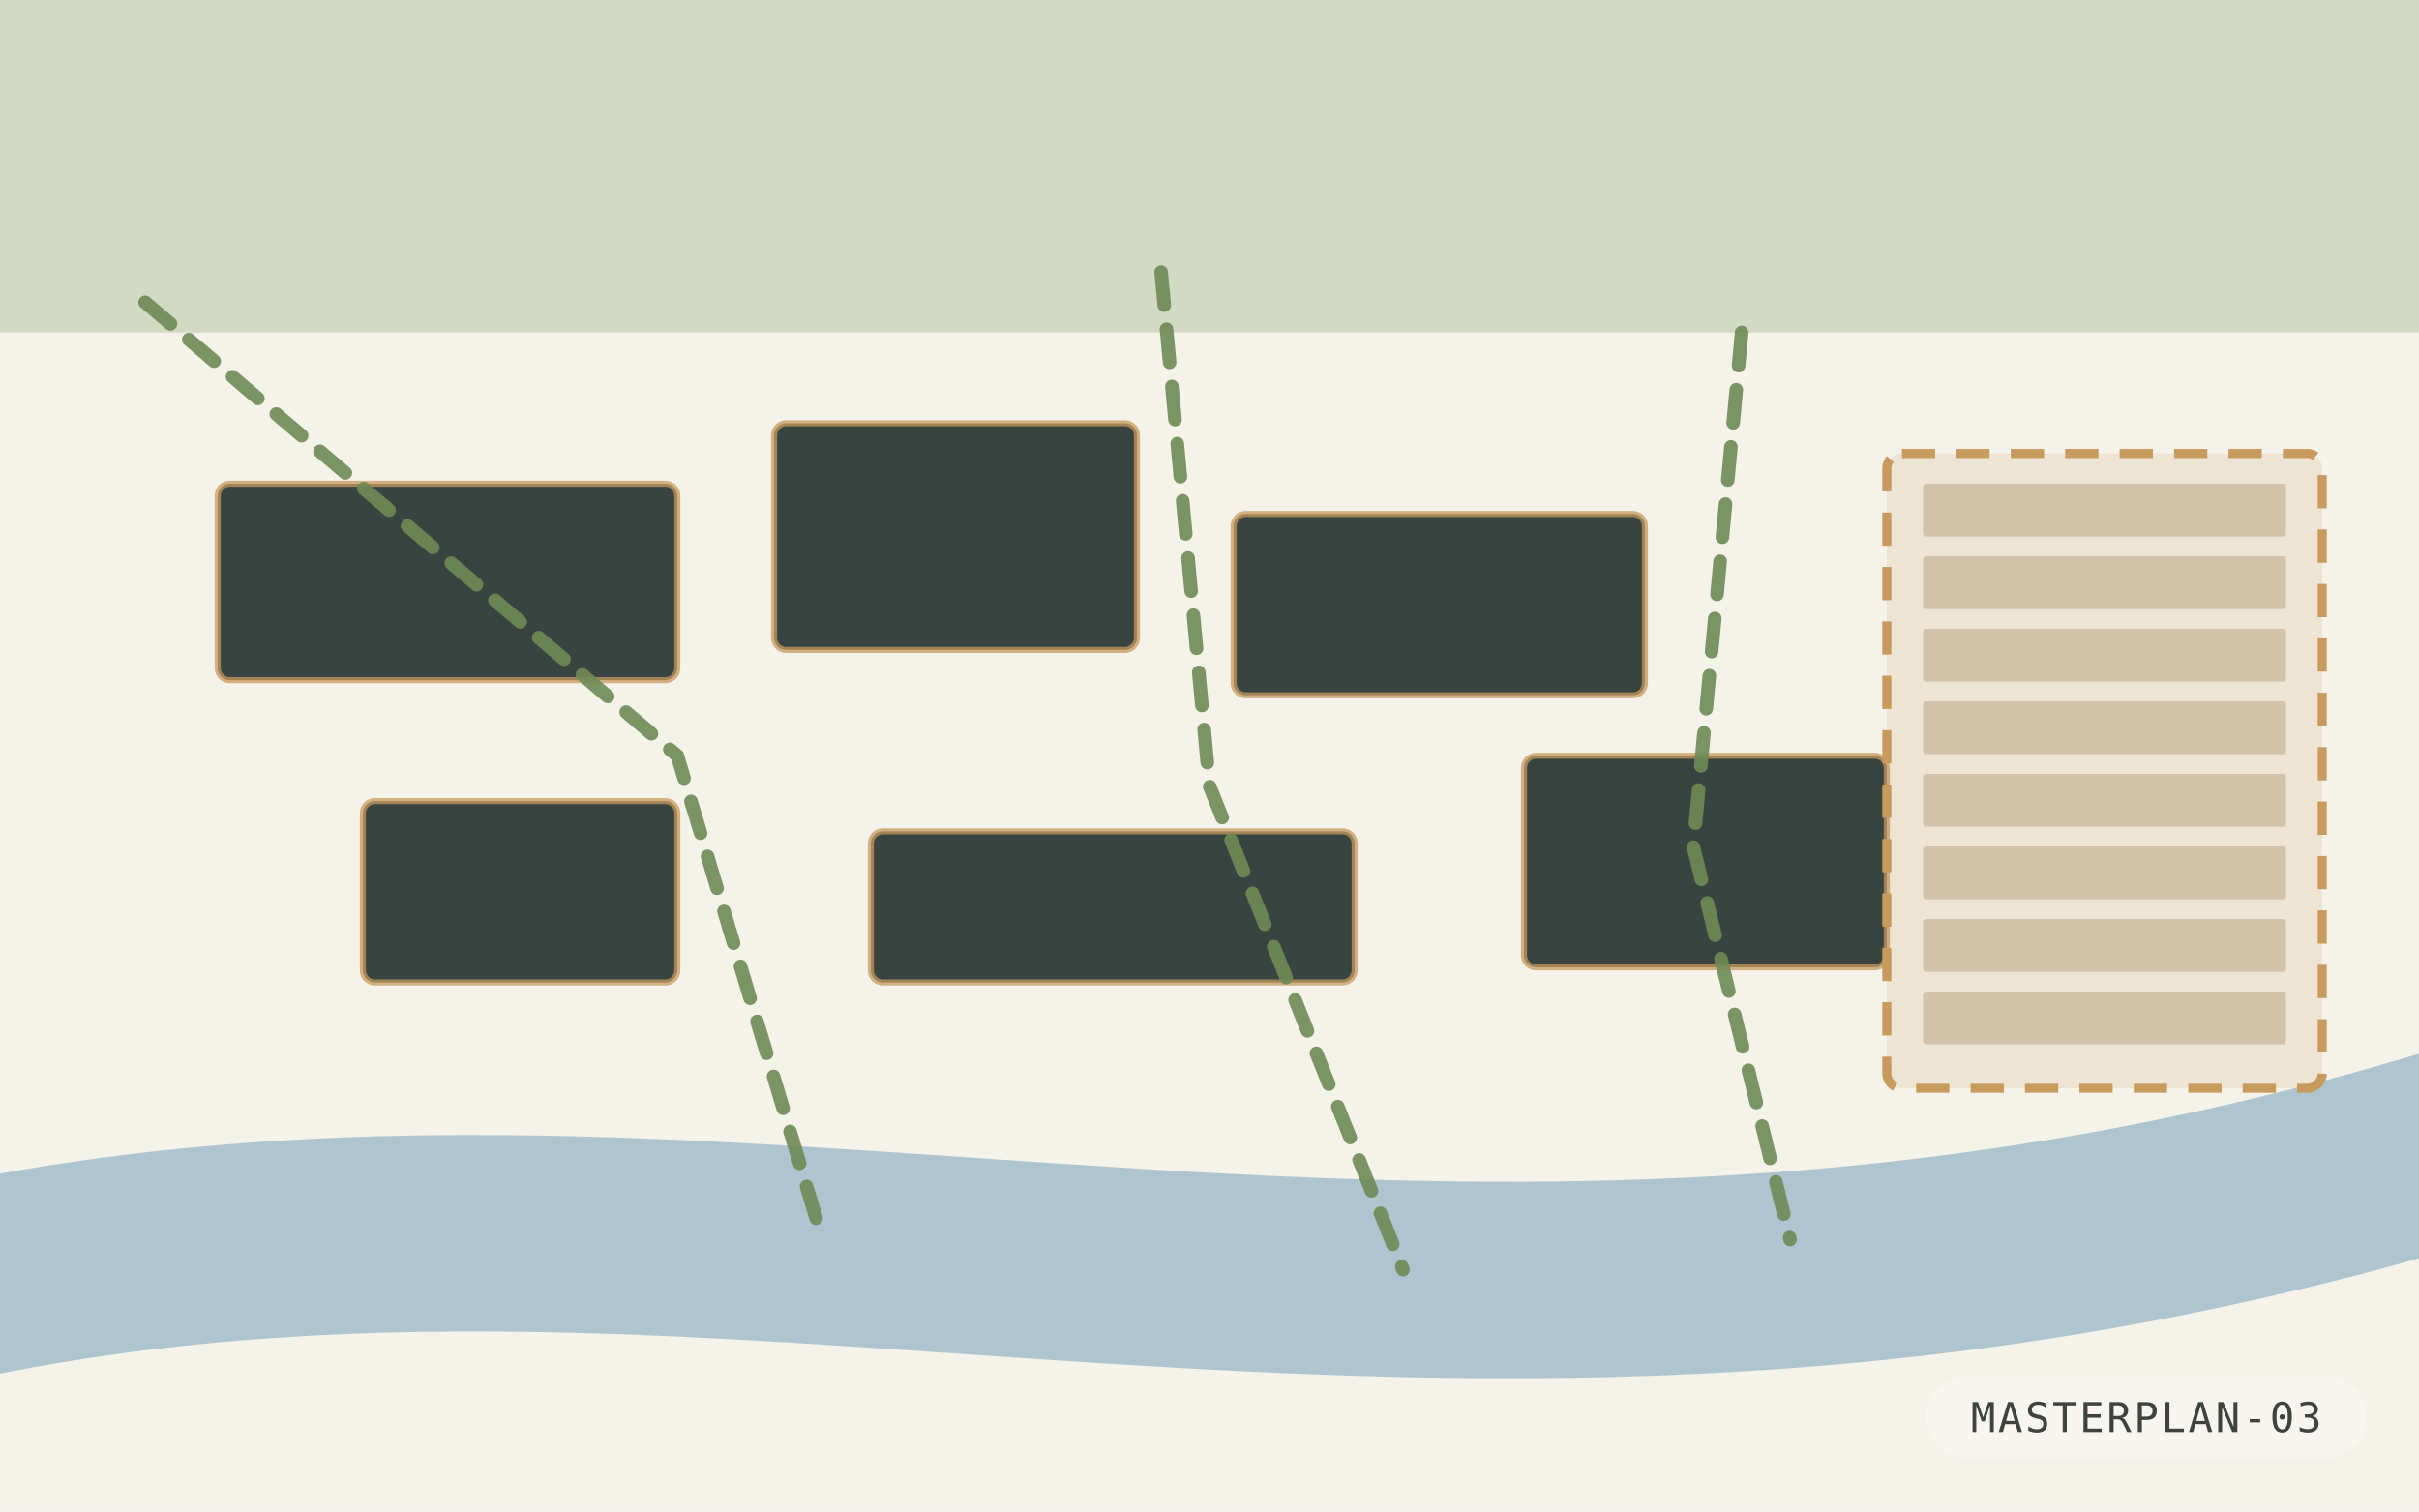
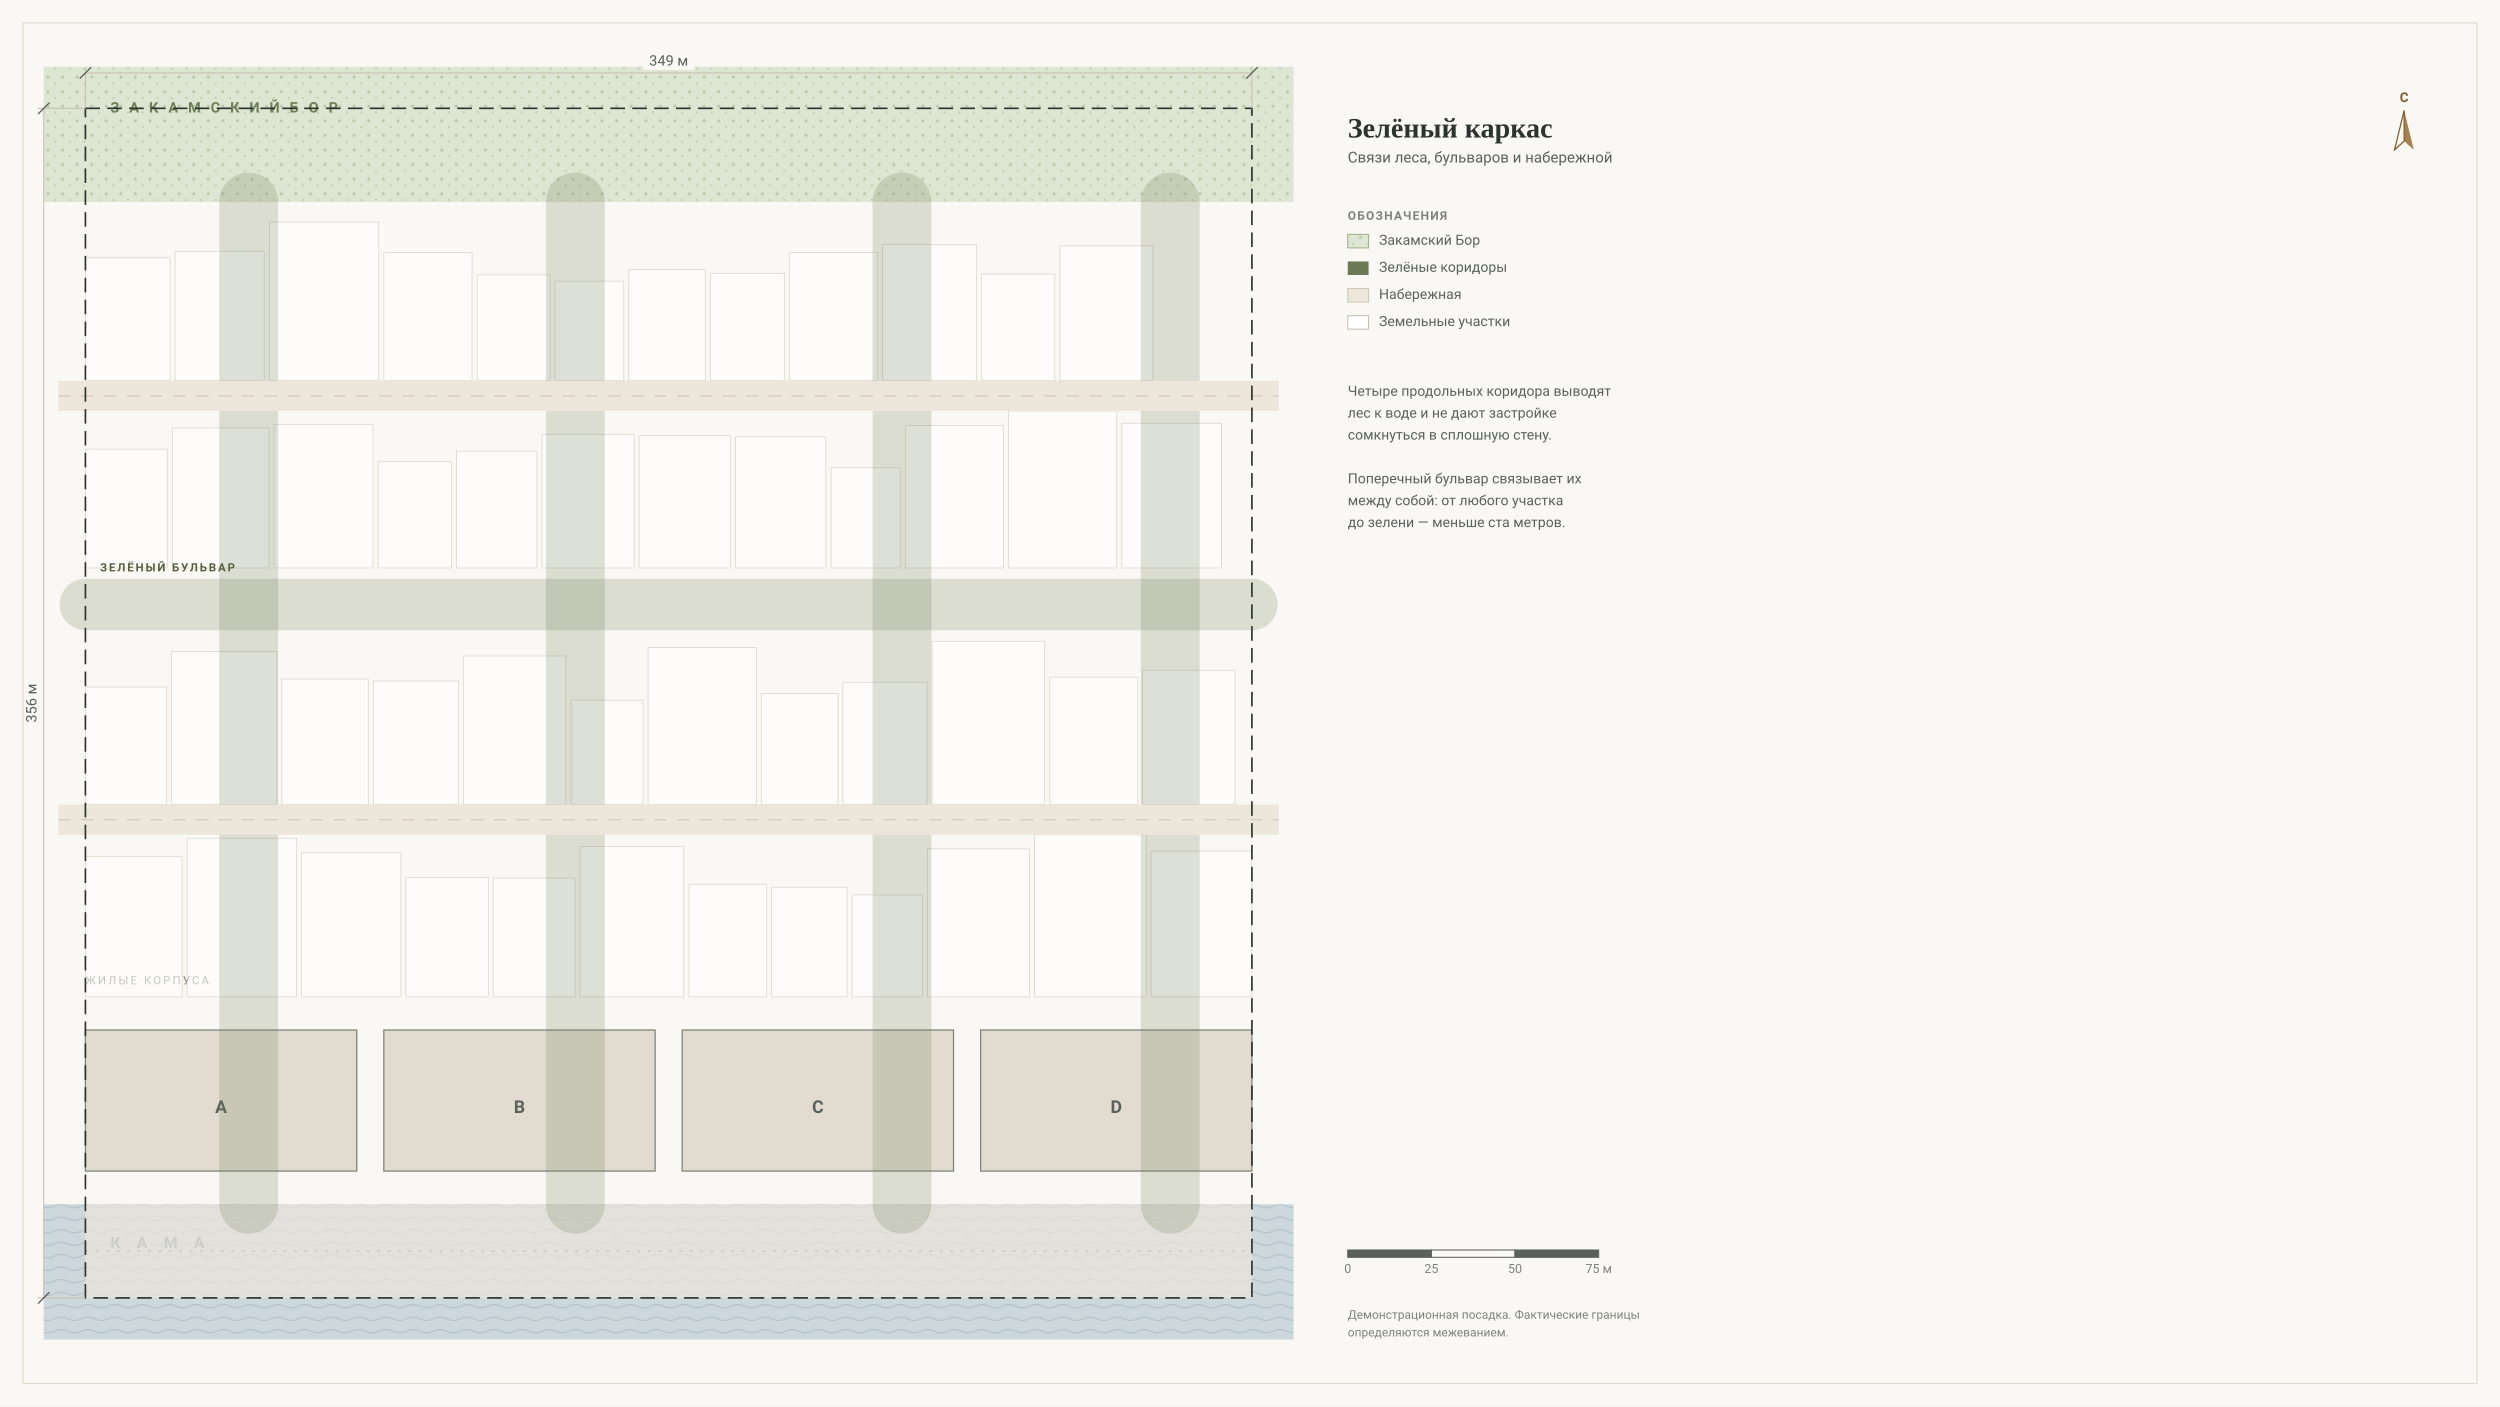
- <svg xmlns="http://www.w3.org/2000/svg" viewBox="0 0 1600 1000" width="1600" height="1000" role="img" aria-label="Схема зелёных коридоров" preserveAspectRatio="xMidYMid slice">
-   <rect width="1600" height="1000" fill="#F5F2EA" />
-   <rect width="1600" height="220.0" fill="#CBD6BC" opacity="0.85" />
-   <path d="M -80.0 860.0 C 480.0 720.0, 960.0 980.0, 1680.0 740.0" fill="none" stroke="#A6C0CC" stroke-width="130.0" opacity="0.9" />
-   <rect x="144.0" y="320.0" width="304.0" height="130.0" rx="8.0" fill="#25302E" opacity="0.9" />
-   <rect x="144.0" y="320.0" width="304.0" height="130.0" rx="8.0" fill="none" stroke="#C79A5E" stroke-width="4.0" opacity="0.75" />
-   <rect x="512.0" y="280.0" width="240.0" height="150.0" rx="8.0" fill="#25302E" opacity="0.9" />
-   <rect x="512.0" y="280.0" width="240.0" height="150.0" rx="8.0" fill="none" stroke="#C79A5E" stroke-width="4.0" opacity="0.75" />
-   <rect x="816.0" y="340.0" width="272.0" height="120.0" rx="8.0" fill="#25302E" opacity="0.9" />
-   <rect x="816.0" y="340.0" width="272.0" height="120.0" rx="8.0" fill="none" stroke="#C79A5E" stroke-width="4.0" opacity="0.75" />
-   <rect x="240.0" y="530.0" width="208.0" height="120.0" rx="8.0" fill="#25302E" opacity="0.9" />
-   <rect x="240.0" y="530.0" width="208.0" height="120.0" rx="8.0" fill="none" stroke="#C79A5E" stroke-width="4.0" opacity="0.75" />
-   <rect x="576.0" y="550.0" width="320.0" height="100.0" rx="8.0" fill="#25302E" opacity="0.9" />
-   <rect x="576.0" y="550.0" width="320.0" height="100.0" rx="8.0" fill="none" stroke="#C79A5E" stroke-width="4.0" opacity="0.75" />
-   <rect x="1008.0" y="500.0" width="240.0" height="140.0" rx="8.0" fill="#25302E" opacity="0.9" />
-   <rect x="1008.0" y="500.0" width="240.0" height="140.0" rx="8.0" fill="none" stroke="#C79A5E" stroke-width="4.0" opacity="0.75" />
-   <rect x="1248.0" y="300.0" width="288.0" height="420.0" rx="10.0" fill="#C79A5E" fill-opacity="0.16" stroke="#C79A5E" stroke-width="6.0" stroke-dasharray="22.0 14.0" />
-   <rect x="1272.0" y="320.0" width="240.0" height="35.0" fill="#8A6A3E" opacity="0.28" rx="2" />
-   <rect x="1272.0" y="368.0" width="240.0" height="35.0" fill="#8A6A3E" opacity="0.28" rx="2" />
-   <rect x="1272.0" y="416.0" width="240.0" height="35.0" fill="#8A6A3E" opacity="0.28" rx="2" />
-   <rect x="1272.0" y="464.0" width="240.0" height="35.0" fill="#8A6A3E" opacity="0.28" rx="2" />
-   <rect x="1272.0" y="512.0" width="240.0" height="35.0" fill="#8A6A3E" opacity="0.28" rx="2" />
-   <rect x="1272.0" y="560.0" width="240.0" height="35.0" fill="#8A6A3E" opacity="0.28" rx="2" />
-   <rect x="1272.0" y="608.0" width="240.0" height="35.0" fill="#8A6A3E" opacity="0.28" rx="2" />
-   <rect x="1272.0" y="656.0" width="240.0" height="35.0" fill="#8A6A3E" opacity="0.28" rx="2" />
-   <g stroke="#6E8A55" stroke-width="9.0" stroke-dasharray="22.0 16.0" opacity="0.9" fill="none" stroke-linecap="round">
-     <path d="M 96.0 200.0 L 448.0 500.0 L 544.0 820.0" />
-     <path d="M 768.0 180.0 L 800.0 520.0 L 928.0 840.0" />
-     <path d="M 1152.0 220.0 L 1120.0 560.0 L 1184.0 820.0" />
+ <svg xmlns="http://www.w3.org/2000/svg" viewBox="0 0 2400 1350" width="2400" height="1350" role="img" aria-label="Схема зелёного каркаса: коридоры от Закамского Бора к набережной" font-family="'TT Commons Pro',-apple-system,BlinkMacSystemFont,'Segoe UI',Roboto,'Helvetica Neue',Arial,sans-serif">
+   <defs>
+     <pattern id="h-build" patternUnits="userSpaceOnUse" width="9" height="9" patternTransform="rotate(45)">
+       <line x1="0" y1="0" x2="0" y2="9" stroke="#a8814f" stroke-width="1.1" opacity=".5" />
+     </pattern>
+     <pattern id="h-sold" patternUnits="userSpaceOnUse" width="7" height="7" patternTransform="rotate(45)">
+       <line x1="0" y1="0" x2="0" y2="7" stroke="#7c8279" stroke-width="1" opacity=".45" />
+     </pattern>
+     <pattern id="h-forest" patternUnits="userSpaceOnUse" width="14" height="14">
+       <circle cx="4" cy="4" r="1.5" fill="#9fb188" opacity=".55" />
+       <circle cx="11" cy="10" r="1.1" fill="#9fb188" opacity=".4" />
+     </pattern>
+     <pattern id="h-water" patternUnits="userSpaceOnUse" width="26" height="12">
+       <path d="M0 6q6.5 -3 13 0t13 0" fill="none" stroke="#7d939b" stroke-width="1" opacity=".35" />
+     </pattern>
+   </defs>
+   <rect width="2400" height="1350" fill="#faf8f4" />
+   <rect x="42" y="1156.079" width="1199.841" height="129.921" fill="#ccd8dc" />
+   <rect x="42" y="1156.079" width="1199.841" height="129.921" fill="url(#h-water)" />
+   <text x="106" y="1198.079" font-size="15" fill="#7d939b" text-anchor="start" font-weight="600" letter-spacing="6">К А М А</text>
+   <rect x="42" y="64" width="1199.841" height="129.921" fill="#dde6d2" />
+   <rect x="42" y="64" width="1199.841" height="129.921" fill="url(#h-forest)" />
+   <text x="106" y="108" font-size="14" fill="#6f7f58" text-anchor="start" font-weight="600" letter-spacing="3">З А К А М С К И Й   Б О Р</text>
+   <rect x="82" y="1156.079" width="1119.841" height="89.921" fill="#ece6db" opacity=".7" />
+   <path d="M82 1201.039 L1201.841 1201.039" stroke="#cfc6b6" stroke-width="1.4" stroke-dasharray="3 7" />
+   <rect x="82" y="988.825" width="260.46" height="135.396" fill="#e2dcd0" stroke="#7c8279" stroke-width="1.2" />
+   <text x="212.23" y="1068.47" font-size="17" fill="#5a615a" text-anchor="middle" font-weight="700">A</text>
+   <rect x="368.46" y="988.825" width="260.46" height="135.396" fill="#e2dcd0" stroke="#7c8279" stroke-width="1.2" />
+   <text x="498.69" y="1068.47" font-size="17" fill="#5a615a" text-anchor="middle" font-weight="700">B</text>
+   <rect x="654.92" y="988.825" width="260.46" height="135.396" fill="#e2dcd0" stroke="#7c8279" stroke-width="1.2" />
+   <text x="785.151" y="1068.47" font-size="17" fill="#5a615a" text-anchor="middle" font-weight="700">C</text>
+   <rect x="941.381" y="988.825" width="260.46" height="135.396" fill="#e2dcd0" stroke="#7c8279" stroke-width="1.2" />
+   <text x="1071.611" y="1068.47" font-size="17" fill="#5a615a" text-anchor="middle" font-weight="700">D</text>
+   <text x="82" y="944.967" font-size="11" fill="#7c8279" text-anchor="start" font-weight="400" letter-spacing="2">ЖИЛЫЕ КОРПУСА</text>
+   <rect x="82" y="822.471" width="92.779" height="134.497" fill="#ffffff" opacity=".55" stroke="#c6bfb1" stroke-width=".8" />
+   <rect x="179.629" y="804.744" width="105.015" height="152.224" fill="#ffffff" opacity=".55" stroke="#c6bfb1" stroke-width=".8" />
+   <rect x="289.461" y="818.617" width="95.413" height="138.35" fill="#ffffff" opacity=".55" stroke="#c6bfb1" stroke-width=".8" />
+   <rect x="389.659" y="842.286" width="79.131" height="114.682" fill="#ffffff" opacity=".55" stroke="#c6bfb1" stroke-width=".8" />
+   <rect x="473.479" y="842.896" width="78.649" height="114.072" fill="#ffffff" opacity=".55" stroke="#c6bfb1" stroke-width=".8" />
+   <rect x="556.977" y="812.772" width="99.427" height="144.195" fill="#ffffff" opacity=".55" stroke="#c6bfb1" stroke-width=".8" />
+   <rect x="661.35" y="848.933" width="74.474" height="108.034" fill="#ffffff" opacity=".55" stroke="#c6bfb1" stroke-width=".8" />
+   <rect x="740.673" y="851.76" width="72.547" height="105.208" fill="#ffffff" opacity=".55" stroke="#c6bfb1" stroke-width=".8" />
+   <rect x="818.07" y="859.146" width="67.473" height="97.821" fill="#ffffff" opacity=".55" stroke="#c6bfb1" stroke-width=".8" />
+   <rect x="890.328" y="814.86" width="97.982" height="142.108" fill="#ffffff" opacity=".55" stroke="#c6bfb1" stroke-width=".8" />
+   <rect x="993.095" y="801.339" width="107.36" height="155.628" fill="#ffffff" opacity=".55" stroke="#c6bfb1" stroke-width=".8" />
+   <rect x="1105.175" y="817.011" width="96.537" height="139.956" fill="#ffffff" opacity=".55" stroke="#c6bfb1" stroke-width=".8" />
+   <rect x="82" y="659.553" width="77.75" height="112.755" fill="#ffffff" opacity=".55" stroke="#c6bfb1" stroke-width=".8" />
+   <rect x="164.535" y="625.543" width="101.194" height="146.764" fill="#ffffff" opacity=".55" stroke="#c6bfb1" stroke-width=".8" />
+   <rect x="270.513" y="651.845" width="83.049" height="120.462" fill="#ffffff" opacity=".55" stroke="#c6bfb1" stroke-width=".8" />
+   <rect x="358.508" y="653.74" width="81.764" height="118.568" fill="#ffffff" opacity=".55" stroke="#c6bfb1" stroke-width=".8" />
+   <rect x="444.897" y="629.718" width="98.367" height="142.589" fill="#ffffff" opacity=".55" stroke="#c6bfb1" stroke-width=".8" />
+   <rect x="548.306" y="672.238" width="69.047" height="100.07" fill="#ffffff" opacity=".55" stroke="#c6bfb1" stroke-width=".8" />
+   <rect x="622.17" y="621.561" width="103.988" height="150.747" fill="#ffffff" opacity=".55" stroke="#c6bfb1" stroke-width=".8" />
+   <rect x="731.039" y="665.687" width="73.511" height="106.621" fill="#ffffff" opacity=".55" stroke="#c6bfb1" stroke-width=".8" />
+   <rect x="809.078" y="655.025" width="80.897" height="117.283" fill="#ffffff" opacity=".55" stroke="#c6bfb1" stroke-width=".8" />
+   <rect x="894.824" y="615.684" width="108.002" height="156.624" fill="#ffffff" opacity=".55" stroke="#c6bfb1" stroke-width=".8" />
+   <rect x="1007.868" y="650.015" width="84.333" height="122.293" fill="#ffffff" opacity=".55" stroke="#c6bfb1" stroke-width=".8" />
+   <rect x="1096.826" y="643.463" width="88.861" height="128.844" fill="#ffffff" opacity=".55" stroke="#c6bfb1" stroke-width=".8" />
+   <rect x="82" y="431.185" width="78.649" height="114.072" fill="#ffffff" opacity=".55" stroke="#c6bfb1" stroke-width=".8" />
+   <rect x="165.498" y="410.76" width="92.779" height="134.497" fill="#ffffff" opacity=".55" stroke="#c6bfb1" stroke-width=".8" />
+   <rect x="263.127" y="407.42" width="95.028" height="137.836" fill="#ffffff" opacity=".55" stroke="#c6bfb1" stroke-width=".8" />
+   <rect x="363.004" y="442.939" width="70.556" height="102.318" fill="#ffffff" opacity=".55" stroke="#c6bfb1" stroke-width=".8" />
+   <rect x="438.152" y="433.176" width="77.3" height="112.08" fill="#ffffff" opacity=".55" stroke="#c6bfb1" stroke-width=".8" />
+   <rect x="520.366" y="416.99" width="88.444" height="128.266" fill="#ffffff" opacity=".55" stroke="#c6bfb1" stroke-width=".8" />
+   <rect x="613.499" y="418.178" width="87.641" height="127.078" fill="#ffffff" opacity=".55" stroke="#c6bfb1" stroke-width=".8" />
+   <rect x="705.989" y="419.367" width="86.838" height="125.89" fill="#ffffff" opacity=".55" stroke="#c6bfb1" stroke-width=".8" />
+   <rect x="797.837" y="448.976" width="66.413" height="96.28" fill="#ffffff" opacity=".55" stroke="#c6bfb1" stroke-width=".8" />
+   <rect x="869.132" y="408.544" width="94.289" height="136.712" fill="#ffffff" opacity=".55" stroke="#c6bfb1" stroke-width=".8" />
+   <rect x="968.046" y="394.51" width="103.988" height="150.747" fill="#ffffff" opacity=".55" stroke="#c6bfb1" stroke-width=".8" />
+   <rect x="1076.915" y="406.36" width="95.798" height="138.896" fill="#ffffff" opacity=".55" stroke="#c6bfb1" stroke-width=".8" />
+   <rect x="82" y="247.489" width="81.347" height="117.925" fill="#ffffff" opacity=".55" stroke="#c6bfb1" stroke-width=".8" />
+   <rect x="168.067" y="241.29" width="85.586" height="124.123" fill="#ffffff" opacity=".55" stroke="#c6bfb1" stroke-width=".8" />
+   <rect x="258.631" y="213.19" width="105.015" height="152.224" fill="#ffffff" opacity=".55" stroke="#c6bfb1" stroke-width=".8" />
+   <rect x="368.463" y="242.511" width="84.751" height="122.903" fill="#ffffff" opacity=".55" stroke="#c6bfb1" stroke-width=".8" />
+   <rect x="458.064" y="263.803" width="70.042" height="101.611" fill="#ffffff" opacity=".55" stroke="#c6bfb1" stroke-width=".8" />
+   <rect x="532.891" y="269.905" width="65.867" height="95.509" fill="#ffffff" opacity=".55" stroke="#c6bfb1" stroke-width=".8" />
+   <rect x="603.543" y="258.793" width="73.511" height="106.621" fill="#ffffff" opacity=".55" stroke="#c6bfb1" stroke-width=".8" />
+   <rect x="681.903" y="262.39" width="71.07" height="103.024" fill="#ffffff" opacity=".55" stroke="#c6bfb1" stroke-width=".8" />
+   <rect x="757.694" y="242.511" width="84.751" height="122.903" fill="#ffffff" opacity=".55" stroke="#c6bfb1" stroke-width=".8" />
+   <rect x="847.294" y="234.835" width="90.05" height="130.579" fill="#ffffff" opacity=".55" stroke="#c6bfb1" stroke-width=".8" />
+   <rect x="942.033" y="263.096" width="70.556" height="102.318" fill="#ffffff" opacity=".55" stroke="#c6bfb1" stroke-width=".8" />
+   <rect x="1017.502" y="235.992" width="89.247" height="129.422" fill="#ffffff" opacity=".55" stroke="#c6bfb1" stroke-width=".8" />
+   <path d="M238.778 193.921 L238.778 1156.079" stroke="#6e7a55" stroke-width="56.522" opacity=".22" stroke-linecap="round" />
+   <path d="M552.333 193.921 L552.333 1156.079" stroke="#6e7a55" stroke-width="56.522" opacity=".22" stroke-linecap="round" />
+   <path d="M865.889 193.921 L865.889 1156.079" stroke="#6e7a55" stroke-width="56.522" opacity=".22" stroke-linecap="round" />
+   <path d="M1123.452 193.921 L1123.452 1156.079" stroke="#6e7a55" stroke-width="56.522" opacity=".22" stroke-linecap="round" />
+   <path d="M82 580.358 L1201.841 580.358" stroke="#6e7a55" stroke-width="49.457" opacity=".22" stroke-linecap="round" />
+   <text x="96" y="548.564" font-size="11" fill="#55603f" text-anchor="start" font-weight="600" letter-spacing="1.8">ЗЕЛЁНЫЙ БУЛЬВАР</text>
+   <rect x="56" y="772.436" width="1171.841" height="28.903" fill="#ece6db" />
+   <line x1="56" y1="786.888" x2="1227.841" y2="786.888" stroke="#cfc6b6" stroke-width="1" stroke-dasharray="12 10" />
+   <rect x="56" y="365.607" width="1171.841" height="28.903" fill="#ece6db" />
+   <line x1="56" y1="380.058" x2="1227.841" y2="380.058" stroke="#cfc6b6" stroke-width="1" stroke-dasharray="12 10" />
+   <rect x="82" y="104" width="1119.841" height="1142" fill="none" stroke="#2c332e" stroke-width="1.6" stroke-dasharray="14 7" />
+   <line x1="82" y1="104" x2="82" y2="64" stroke="#c6bfb1" stroke-width="1" />
+   <line x1="1201.841" y1="104" x2="1201.841" y2="64" stroke="#c6bfb1" stroke-width="1" />
+   <line x1="82" y1="70" x2="1201.841" y2="70" stroke="#c6bfb1" stroke-width="1" />
+   <line x1="76.5" y1="75.5" x2="87.5" y2="64.5" stroke="#5a615a" stroke-width="1.3" />
+   <line x1="1196.341" y1="75.5" x2="1207.341" y2="64.5" stroke="#5a615a" stroke-width="1.3" />
+   <rect x="617.32" y="48.258" width="49.2" height="18.9" fill="#faf8f4" />
+   <text x="641.92" y="63" font-size="14" fill="#5a615a" text-anchor="middle" font-weight="400">349 м</text>
+   <line x1="82" y1="104" x2="36" y2="104" stroke="#c6bfb1" stroke-width="1" />
+   <line x1="82" y1="1246" x2="36" y2="1246" stroke="#c6bfb1" stroke-width="1" />
+   <line x1="42" y1="104" x2="42" y2="1246" stroke="#c6bfb1" stroke-width="1" />
+   <line x1="36.5" y1="109.5" x2="47.5" y2="98.5" stroke="#5a615a" stroke-width="1.3" />
+   <line x1="36.5" y1="1251.5" x2="47.5" y2="1240.5" stroke="#5a615a" stroke-width="1.3" />
+   <g transform="translate(42,675) rotate(-90)">
+     <rect x="-24.6" y="-21.742" width="49.2" height="18.9" fill="#faf8f4" />
+     <text x="0" y="-7" font-size="14" fill="#5a615a" text-anchor="middle" font-weight="400">356 м</text>
  </g>
-   <g font-family="ui-monospace, 'Cascadia Mono', Consolas, monospace" opacity="0.9">
-     <rect x="1274.4" y="910.4" width="290.4" height="54.4" rx="27.2" fill="rgba(250,248,244,0.72)" />
-     <text x="1419.6" y="947.4" text-anchor="middle" fill="#2A302C" font-size="27.2" letter-spacing="1.6">MASTERPLAN-03</text>
+   <rect x="22" y="22" width="2356" height="1306" fill="none" stroke="#ddd6c9" stroke-width="1" />
+   <text x="1293.841" y="132" font-size="27" fill="#2c332e" text-anchor="start" font-weight="600" font-family="'TT Ramillas','Playfair Display',Georgia,'Times New Roman',serif">Зелёный каркас</text>
+   <text x="1293.841" y="156" font-size="14.5" fill="#5a615a" text-anchor="start" font-weight="400">Связи леса, бульваров и набережной</text>
+   <g transform="translate(2308,128)">
+     <path d="M0 -22 L9.24 15.84 L0 7.48 Z" fill="#a8814f" />
+     <path d="M0 -22 L-9.24 15.84 L0 7.48 Z" fill="none" stroke="#7d5c2c" stroke-width="1.2" />
+     <text x="0" y="-30" font-size="13" fill="#7d5c2c" text-anchor="middle" font-weight="700" letter-spacing="0.5">С</text>
  </g>
+   <text x="1293.841" y="211" font-size="11.5" fill="#7c8279" text-anchor="start" font-weight="600" letter-spacing="1.2">ОБОЗНАЧЕНИЯ</text>
+   <rect x="1293.841" y="225" width="20" height="13" fill="#dde6d2" stroke="#9fb188" stroke-width="1" />
+   <rect x="1293.841" y="225" width="20" height="13" fill="url(#h-forest)" />
+   <text x="1323.841" y="235" font-size="13.5" fill="#5a615a" text-anchor="start" font-weight="400">Закамский Бор</text>
+   <rect x="1293.841" y="251" width="20" height="13" fill="#6e7a55" stroke="none" stroke-width="1" />
+   <text x="1323.841" y="261" font-size="13.5" fill="#5a615a" text-anchor="start" font-weight="400">Зелёные коридоры</text>
+   <rect x="1293.841" y="277" width="20" height="13" fill="#ece6db" stroke="#cfc6b6" stroke-width="1" />
+   <text x="1323.841" y="287" font-size="13.5" fill="#5a615a" text-anchor="start" font-weight="400">Набережная</text>
+   <rect x="1293.841" y="303" width="20" height="13" fill="#ffffff" stroke="#c6bfb1" stroke-width="1" />
+   <text x="1323.841" y="313" font-size="13.5" fill="#5a615a" text-anchor="start" font-weight="400">Земельные участки</text>
+   <text x="1293.841" y="380" font-size="13.5" fill="#5a615a" text-anchor="start" font-weight="400">Четыре продольных коридора выводят</text>
+   <text x="1293.841" y="401" font-size="13.5" fill="#5a615a" text-anchor="start" font-weight="400">лес к воде и не дают застройке</text>
+   <text x="1293.841" y="422" font-size="13.5" fill="#5a615a" text-anchor="start" font-weight="400">сомкнуться в сплошную стену.</text>
+   <text x="1293.841" y="443" font-size="13.5" fill="#5a615a" text-anchor="start" font-weight="400" />
+   <text x="1293.841" y="464" font-size="13.5" fill="#5a615a" text-anchor="start" font-weight="400">Поперечный бульвар связывает их</text>
+   <text x="1293.841" y="485" font-size="13.5" fill="#5a615a" text-anchor="start" font-weight="400">между собой: от любого участка</text>
+   <text x="1293.841" y="506" font-size="13.5" fill="#5a615a" text-anchor="start" font-weight="400">до зелени — меньше ста метров.</text>
+   <rect x="1293.841" y="1200" width="80.287" height="7" fill="#5a615a" stroke="#5a615a" stroke-width="1" />
+   <rect x="1374.128" y="1200" width="80.287" height="7" fill="#faf8f4" stroke="#5a615a" stroke-width="1" />
+   <rect x="1454.415" y="1200" width="80.287" height="7" fill="#5a615a" stroke="#5a615a" stroke-width="1" />
+   <text x="1293.841" y="1222" font-size="12" fill="#7c8279" text-anchor="middle" font-weight="400">0</text>
+   <text x="1374.128" y="1222" font-size="12" fill="#7c8279" text-anchor="middle" font-weight="400">25</text>
+   <text x="1454.415" y="1222" font-size="12" fill="#7c8279" text-anchor="middle" font-weight="400">50</text>
+   <text x="1534.701" y="1222" font-size="12" fill="#7c8279" text-anchor="middle" font-weight="400">75 м</text>
+   <text x="1293.841" y="1266" font-size="11.5" fill="#7c8279" text-anchor="start" font-weight="400">Демонстрационная посадка. Фактические границы</text>
+   <text x="1293.841" y="1283" font-size="11.5" fill="#7c8279" text-anchor="start" font-weight="400">определяются межеванием.</text>
</svg>
